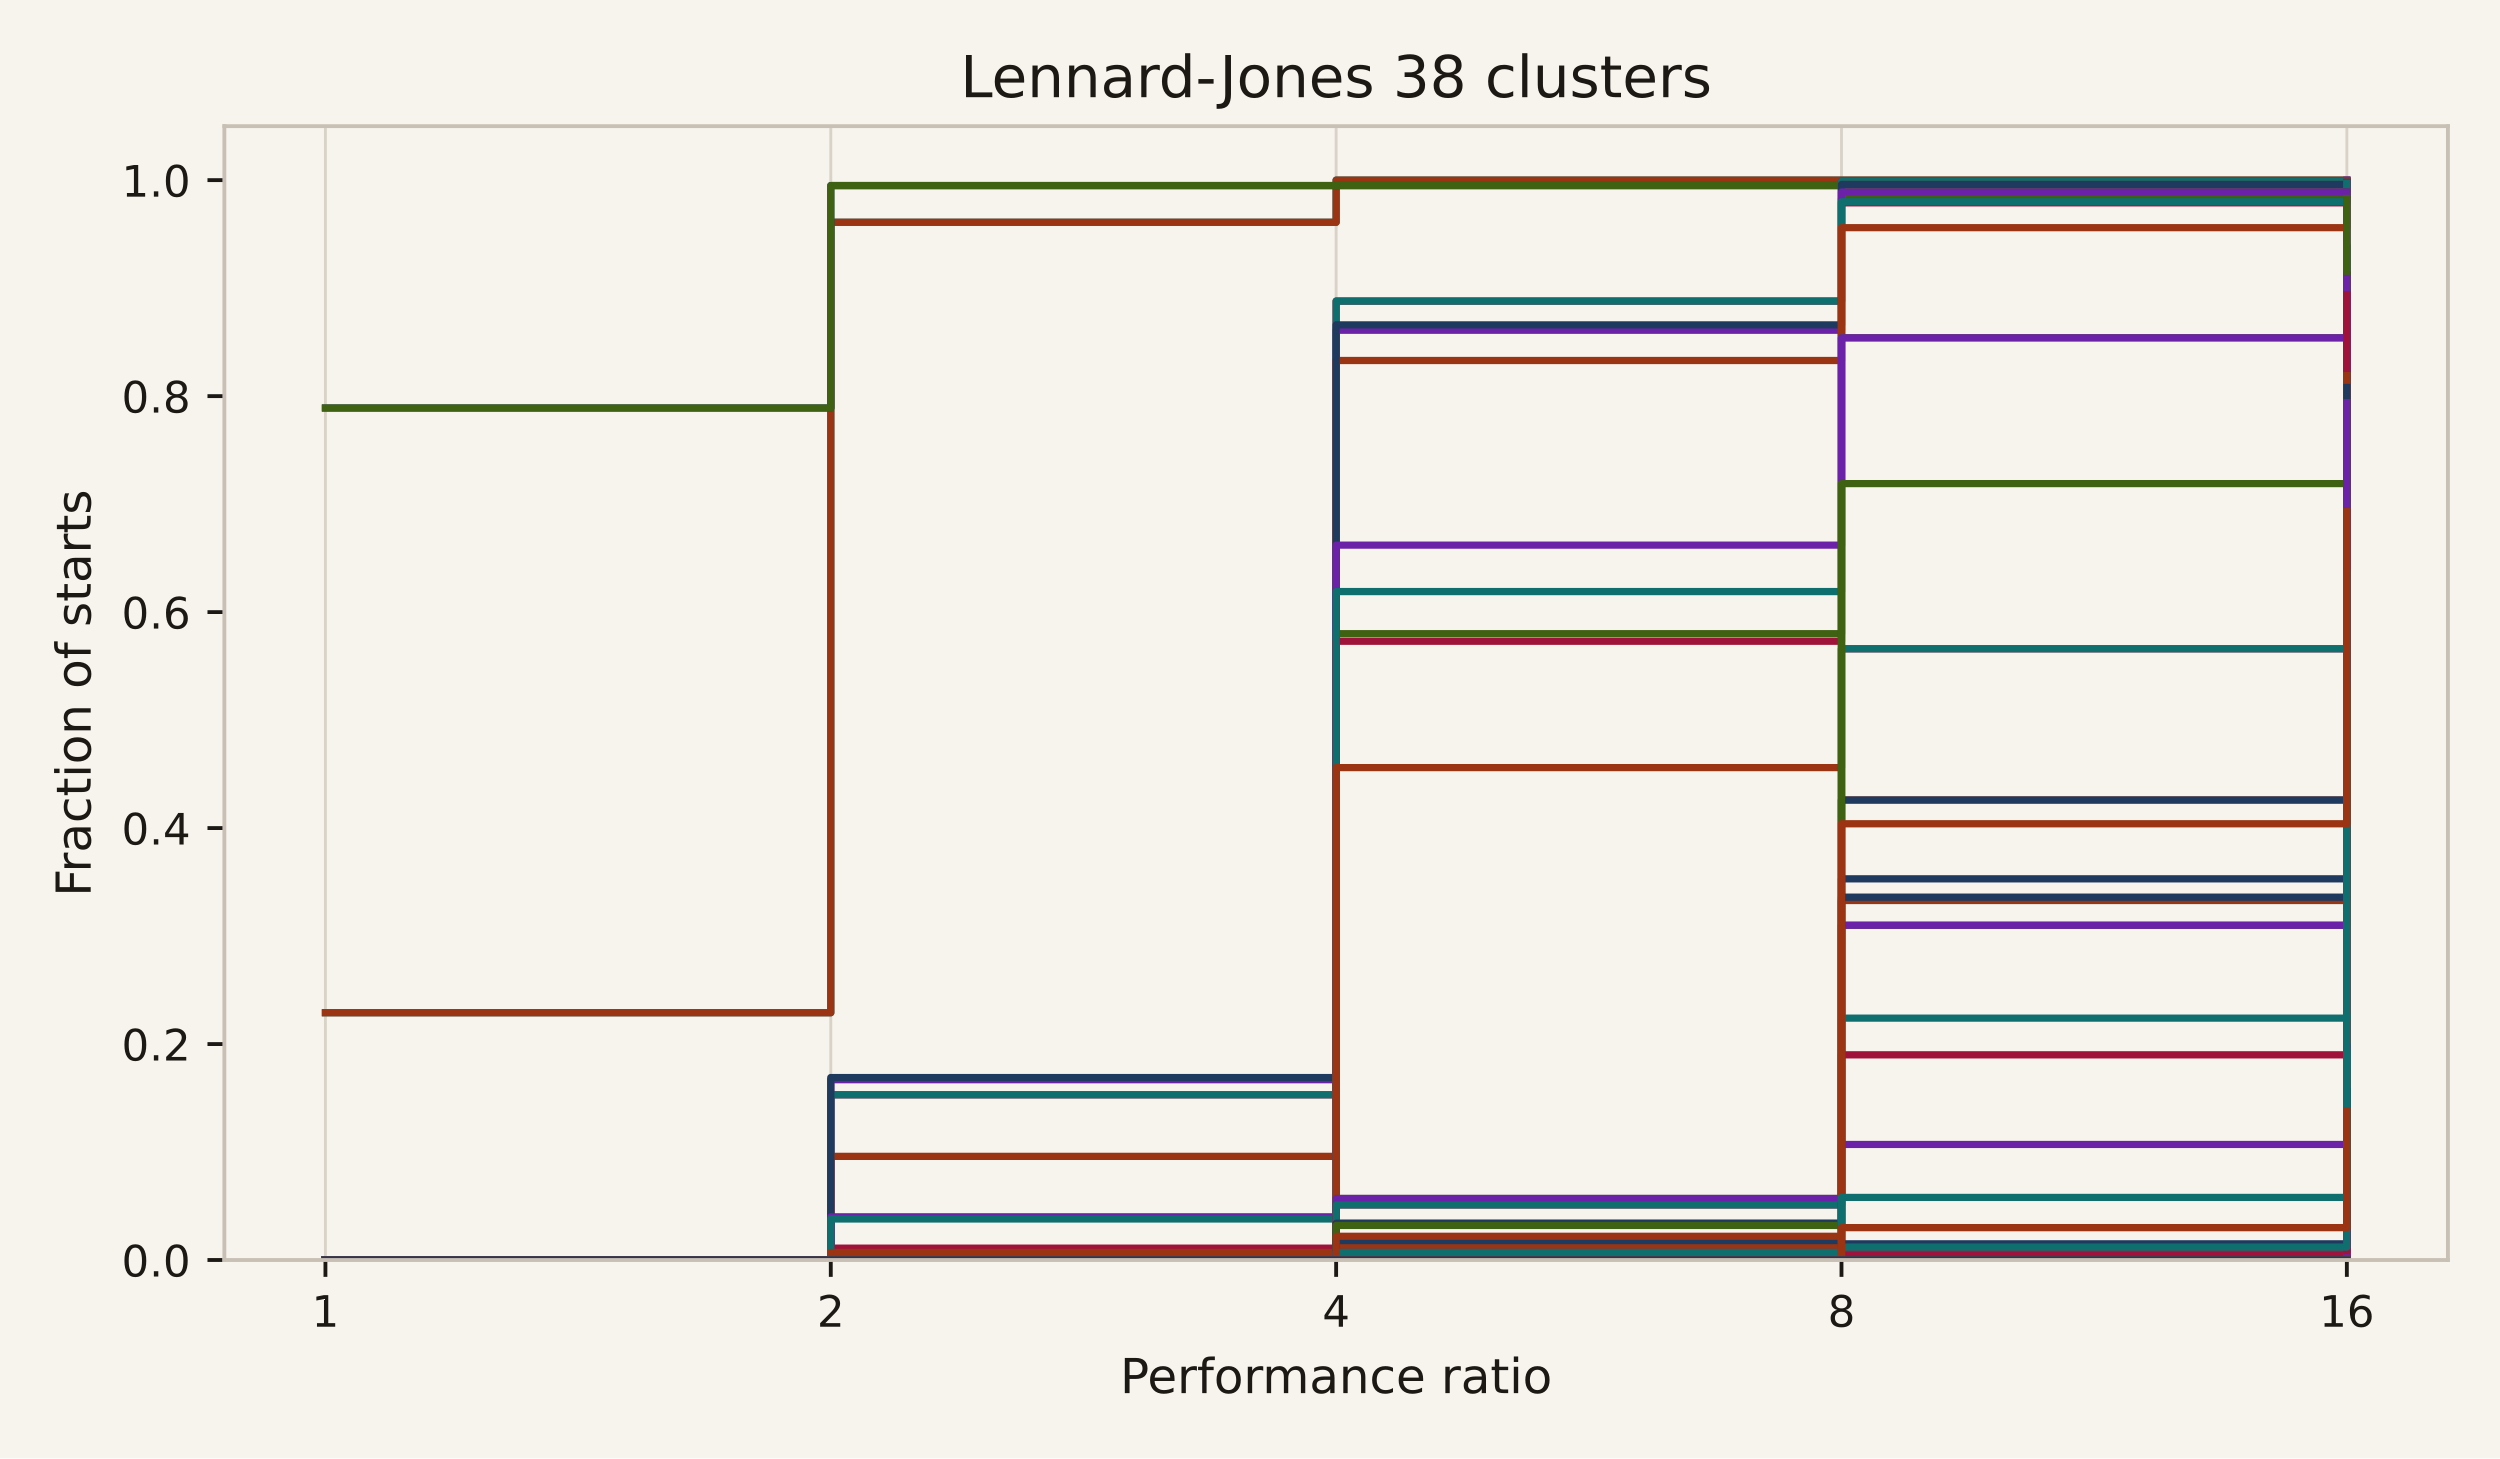
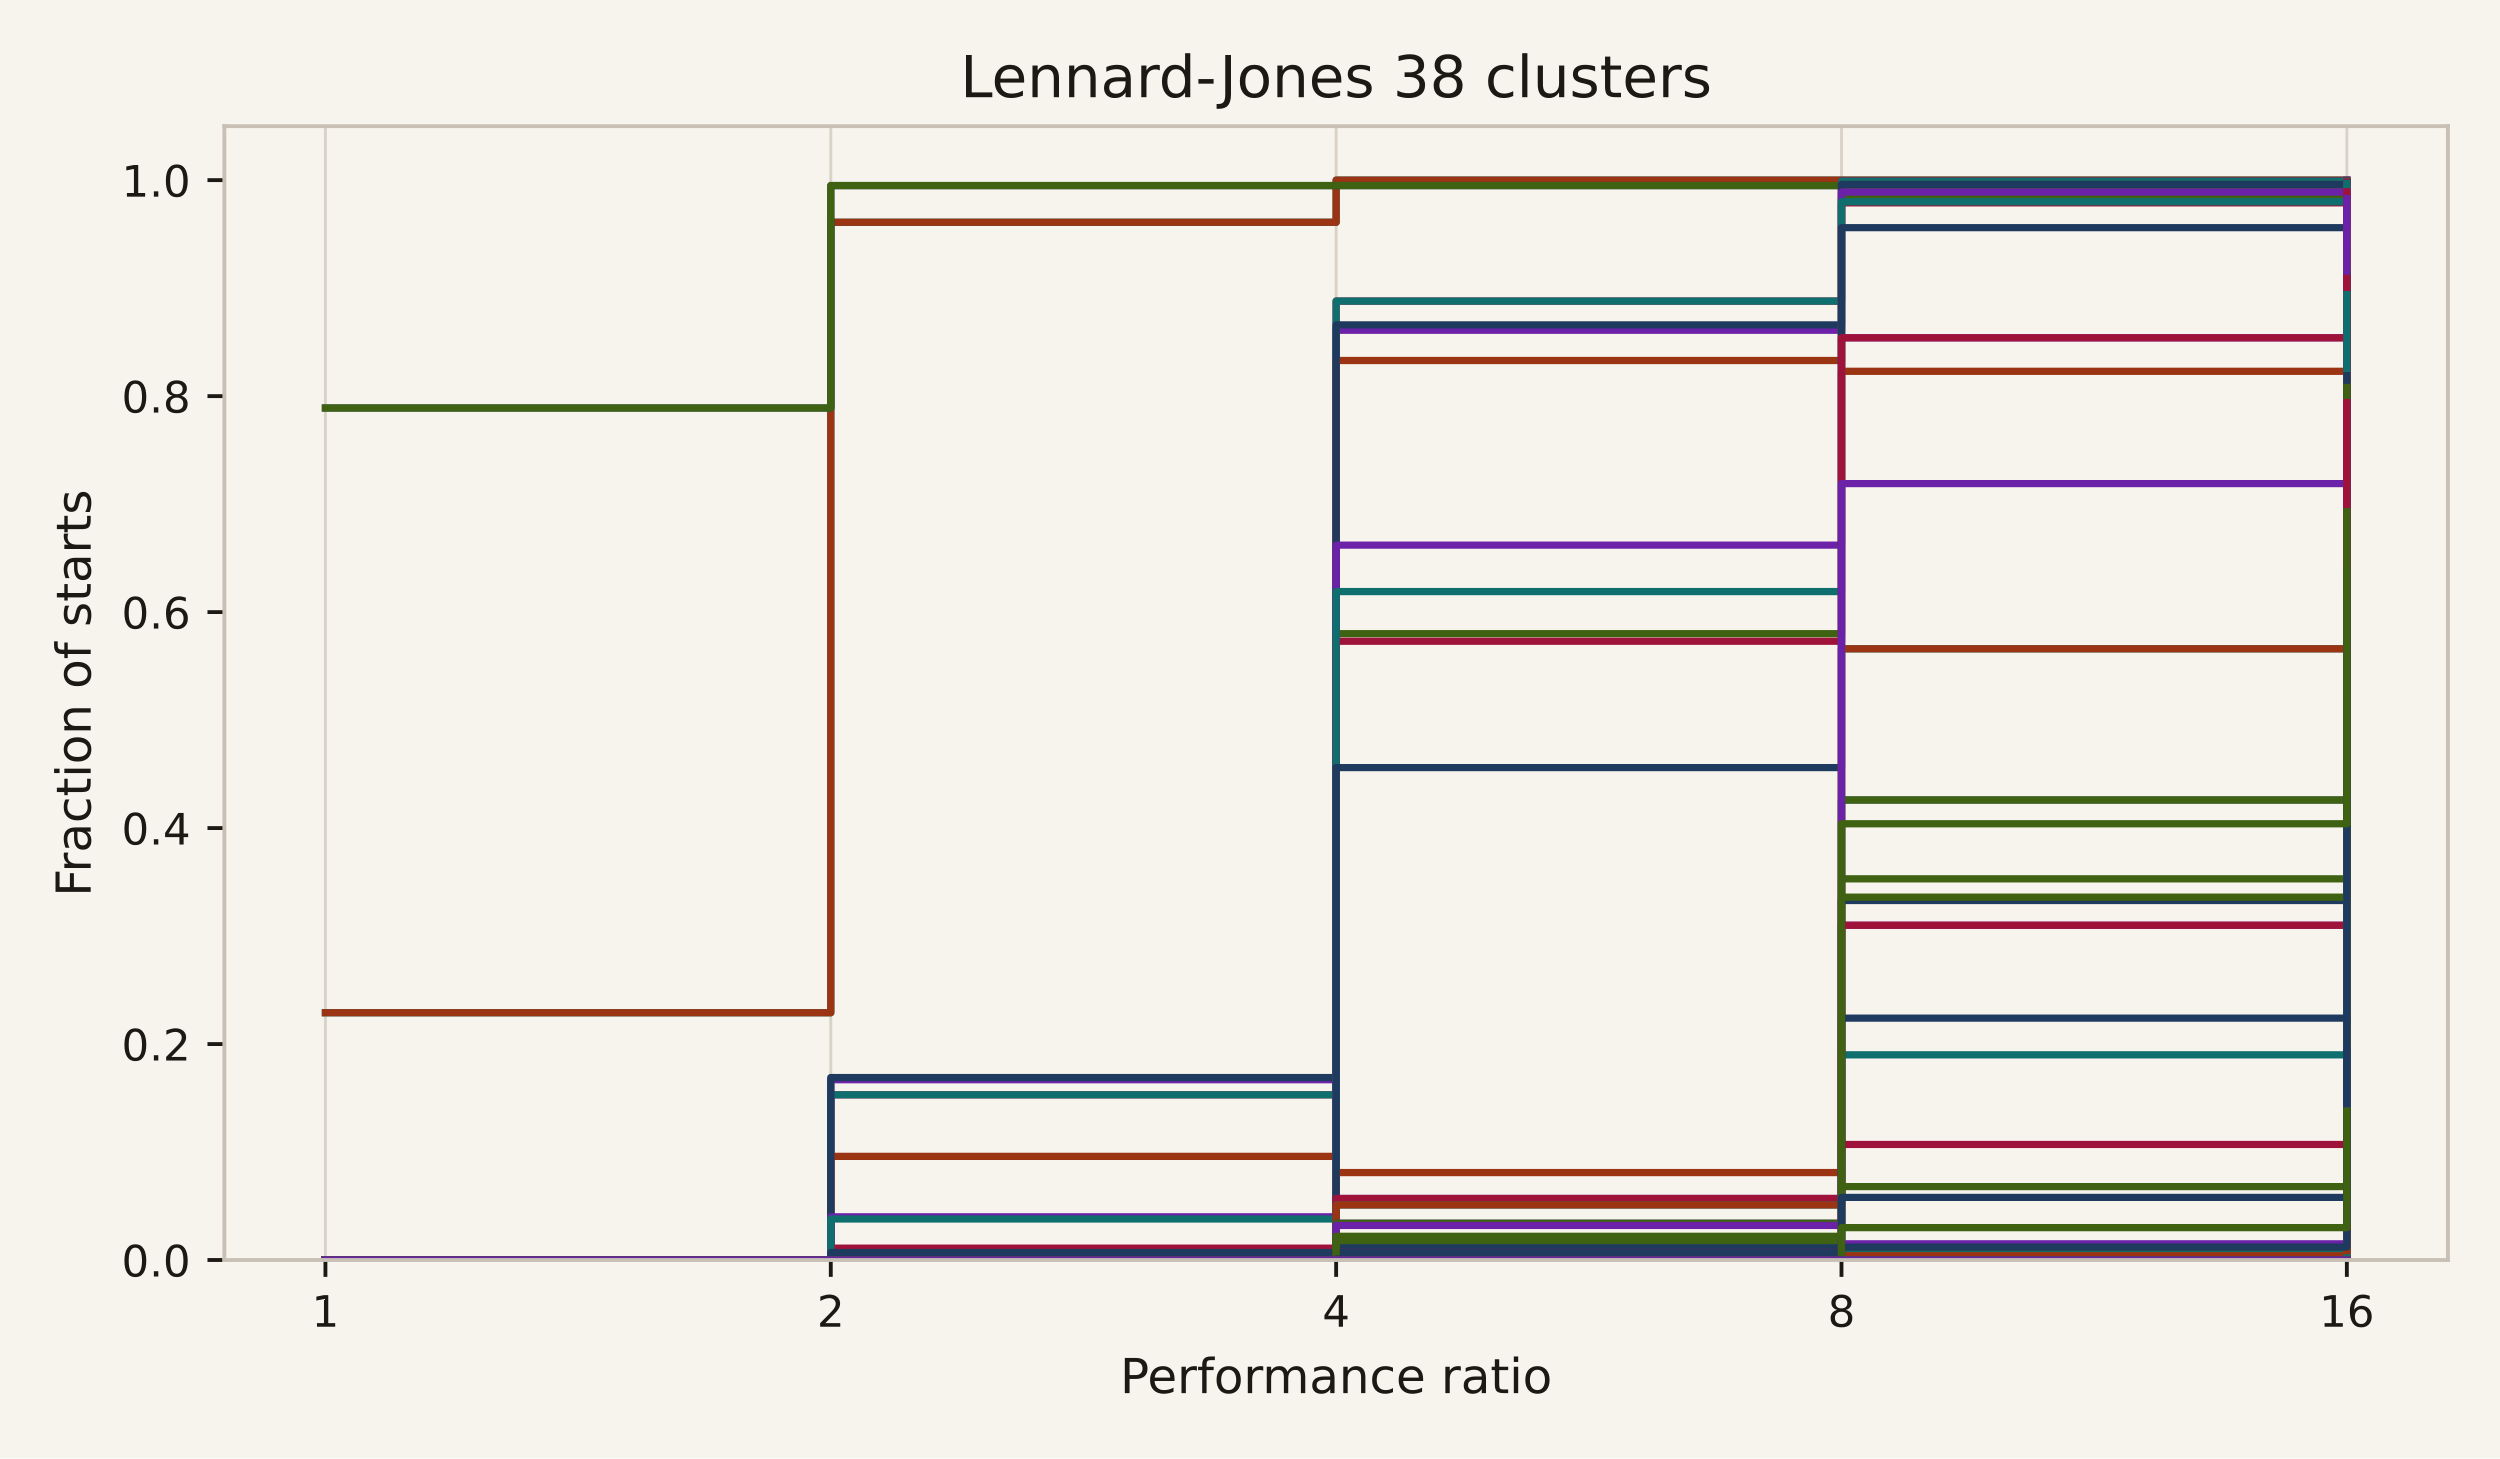
<svg xmlns="http://www.w3.org/2000/svg" xmlns:xlink="http://www.w3.org/1999/xlink" width="518.4pt" height="302.4pt" viewBox="0 0 518.4 302.4" version="1.1">
  <defs>
    <style type="text/css">*{stroke-linejoin: round; stroke-linecap: butt}</style>
  </defs>
  <g id="figure_1">
    <g id="patch_1">
      <path d="M 0 302.4  L 518.4 302.4  L 518.4 0  L 0 0  z " style="fill: #f7f4ee" />
    </g>
    <g id="axes_1">
      <g id="patch_2">
        <path d="M 46.522 261.278  L 507.6 261.278  L 507.6 26.16  L 46.522 26.16  z " style="fill: #f7f4ee" />
      </g>
      <g id="matplotlib.axis_1">
        <g id="xtick_1">
          <g id="line2d_1">
            <path d="M 67.48 261.278  L 67.48 26.16  " clip-path="url(#pdc0ee034fb)" style="fill: none; stroke: #d9d3c7; stroke-width: 0.6; stroke-linecap: square" />
          </g>
          <g id="line2d_2">
            <defs>
              <path id="m0617ce4a32" d="M 0 0  L 0 3.5  " style="stroke: #1c1915; stroke-width: 0.8" />
            </defs>
            <g>
              <use xlink:href="#m0617ce4a32" x="67.48" y="261.278" style="fill: #1c1915; stroke: #1c1915; stroke-width: 0.8" />
            </g>
          </g>
          <g id="text_1">
            <text style="font-size: 9px; font-family: 'DejaVu Sans', 'Bitstream Vera Sans', 'Computer Modern Sans Serif', 'Lucida Grande', 'Verdana', 'Geneva', 'Lucid', 'Arial', 'Helvetica', 'Avant Garde', sans-serif; text-anchor: middle; fill: #1c1915" x="67.48" y="275.116" transform="rotate(-0 67.48042 275.1155)">1</text>
          </g>
        </g>
        <g id="xtick_2">
          <g id="line2d_3">
            <path d="M 172.271 261.278  L 172.271 26.16  " clip-path="url(#pdc0ee034fb)" style="fill: none; stroke: #d9d3c7; stroke-width: 0.6; stroke-linecap: square" />
          </g>
          <g id="line2d_4">
            <g>
              <use xlink:href="#m0617ce4a32" x="172.271" y="261.278" style="fill: #1c1915; stroke: #1c1915; stroke-width: 0.8" />
            </g>
          </g>
          <g id="text_2">
            <text style="font-size: 9px; font-family: 'DejaVu Sans', 'Bitstream Vera Sans', 'Computer Modern Sans Serif', 'Lucida Grande', 'Verdana', 'Geneva', 'Lucid', 'Arial', 'Helvetica', 'Avant Garde', sans-serif; text-anchor: middle; fill: #1c1915" x="172.271" y="275.116" transform="rotate(-0 172.2708 275.1155)">2</text>
          </g>
        </g>
        <g id="xtick_3">
          <g id="line2d_5">
            <path d="M 277.061 261.278  L 277.061 26.16  " clip-path="url(#pdc0ee034fb)" style="fill: none; stroke: #d9d3c7; stroke-width: 0.6; stroke-linecap: square" />
          </g>
          <g id="line2d_6">
            <g>
              <use xlink:href="#m0617ce4a32" x="277.061" y="261.278" style="fill: #1c1915; stroke: #1c1915; stroke-width: 0.8" />
            </g>
          </g>
          <g id="text_3">
            <text style="font-size: 9px; font-family: 'DejaVu Sans', 'Bitstream Vera Sans', 'Computer Modern Sans Serif', 'Lucida Grande', 'Verdana', 'Geneva', 'Lucid', 'Arial', 'Helvetica', 'Avant Garde', sans-serif; text-anchor: middle; fill: #1c1915" x="277.061" y="275.116" transform="rotate(-0 277.0612 275.1155)">4</text>
          </g>
        </g>
        <g id="xtick_4">
          <g id="line2d_7">
            <path d="M 381.852 261.278  L 381.852 26.16  " clip-path="url(#pdc0ee034fb)" style="fill: none; stroke: #d9d3c7; stroke-width: 0.6; stroke-linecap: square" />
          </g>
          <g id="line2d_8">
            <g>
              <use xlink:href="#m0617ce4a32" x="381.852" y="261.278" style="fill: #1c1915; stroke: #1c1915; stroke-width: 0.8" />
            </g>
          </g>
          <g id="text_4">
            <text style="font-size: 9px; font-family: 'DejaVu Sans', 'Bitstream Vera Sans', 'Computer Modern Sans Serif', 'Lucida Grande', 'Verdana', 'Geneva', 'Lucid', 'Arial', 'Helvetica', 'Avant Garde', sans-serif; text-anchor: middle; fill: #1c1915" x="381.852" y="275.116" transform="rotate(-0 381.8515 275.1155)">8</text>
          </g>
        </g>
        <g id="xtick_5">
          <g id="line2d_9">
            <path d="M 486.642 261.278  L 486.642 26.16  " clip-path="url(#pdc0ee034fb)" style="fill: none; stroke: #d9d3c7; stroke-width: 0.6; stroke-linecap: square" />
          </g>
          <g id="line2d_10">
            <g>
              <use xlink:href="#m0617ce4a32" x="486.642" y="261.278" style="fill: #1c1915; stroke: #1c1915; stroke-width: 0.8" />
            </g>
          </g>
          <g id="text_5">
            <text style="font-size: 9px; font-family: 'DejaVu Sans', 'Bitstream Vera Sans', 'Computer Modern Sans Serif', 'Lucida Grande', 'Verdana', 'Geneva', 'Lucid', 'Arial', 'Helvetica', 'Avant Garde', sans-serif; text-anchor: middle; fill: #1c1915" x="486.642" y="275.116" transform="rotate(-0 486.6419 275.1155)">16</text>
          </g>
        </g>
        <g id="text_6">
          <text style="font-size: 10px; font-family: 'DejaVu Sans', 'Bitstream Vera Sans', 'Computer Modern Sans Serif', 'Lucida Grande', 'Verdana', 'Geneva', 'Lucid', 'Arial', 'Helvetica', 'Avant Garde', sans-serif; text-anchor: middle; fill: #1c1915" x="277.061" y="288.876" transform="rotate(-0 277.0612 288.8761)">Performance ratio</text>
        </g>
      </g>
      <g id="matplotlib.axis_2">
        <g id="ytick_1">
          <g id="line2d_11">
            <defs>
              <path id="m97dde00479" d="M 0 0  L -3.5 0  " style="stroke: #1c1915; stroke-width: 0.8" />
            </defs>
            <g>
              <use xlink:href="#m97dde00479" x="46.522" y="261.278" style="fill: #1c1915; stroke: #1c1915; stroke-width: 0.8" />
            </g>
          </g>
          <g id="text_7">
            <text style="font-size: 9px; font-family: 'DejaVu Sans', 'Bitstream Vera Sans', 'Computer Modern Sans Serif', 'Lucida Grande', 'Verdana', 'Geneva', 'Lucid', 'Arial', 'Helvetica', 'Avant Garde', sans-serif; text-anchor: end; fill: #1c1915" x="39.522" y="264.697" transform="rotate(-0 39.52234 264.6966)">0.0</text>
          </g>
        </g>
        <g id="ytick_2">
          <g id="line2d_12">
            <g>
              <use xlink:href="#m97dde00479" x="46.522" y="216.493" style="fill: #1c1915; stroke: #1c1915; stroke-width: 0.8" />
            </g>
          </g>
          <g id="text_8">
            <text style="font-size: 9px; font-family: 'DejaVu Sans', 'Bitstream Vera Sans', 'Computer Modern Sans Serif', 'Lucida Grande', 'Verdana', 'Geneva', 'Lucid', 'Arial', 'Helvetica', 'Avant Garde', sans-serif; text-anchor: end; fill: #1c1915" x="39.522" y="219.912" transform="rotate(-0 39.52234 219.9123)">0.2</text>
          </g>
        </g>
        <g id="ytick_3">
          <g id="line2d_13">
            <g>
              <use xlink:href="#m97dde00479" x="46.522" y="171.709" style="fill: #1c1915; stroke: #1c1915; stroke-width: 0.8" />
            </g>
          </g>
          <g id="text_9">
            <text style="font-size: 9px; font-family: 'DejaVu Sans', 'Bitstream Vera Sans', 'Computer Modern Sans Serif', 'Lucida Grande', 'Verdana', 'Geneva', 'Lucid', 'Arial', 'Helvetica', 'Avant Garde', sans-serif; text-anchor: end; fill: #1c1915" x="39.522" y="175.128" transform="rotate(-0 39.52234 175.128)">0.4</text>
          </g>
        </g>
        <g id="ytick_4">
          <g id="line2d_14">
            <g>
              <use xlink:href="#m97dde00479" x="46.522" y="126.925" style="fill: #1c1915; stroke: #1c1915; stroke-width: 0.8" />
            </g>
          </g>
          <g id="text_10">
            <text style="font-size: 9px; font-family: 'DejaVu Sans', 'Bitstream Vera Sans', 'Computer Modern Sans Serif', 'Lucida Grande', 'Verdana', 'Geneva', 'Lucid', 'Arial', 'Helvetica', 'Avant Garde', sans-serif; text-anchor: end; fill: #1c1915" x="39.522" y="130.344" transform="rotate(-0 39.52234 130.3437)">0.6</text>
          </g>
        </g>
        <g id="ytick_5">
          <g id="line2d_15">
            <g>
              <use xlink:href="#m97dde00479" x="46.522" y="82.14" style="fill: #1c1915; stroke: #1c1915; stroke-width: 0.8" />
            </g>
          </g>
          <g id="text_11">
            <text style="font-size: 9px; font-family: 'DejaVu Sans', 'Bitstream Vera Sans', 'Computer Modern Sans Serif', 'Lucida Grande', 'Verdana', 'Geneva', 'Lucid', 'Arial', 'Helvetica', 'Avant Garde', sans-serif; text-anchor: end; fill: #1c1915" x="39.522" y="85.559" transform="rotate(-0 39.52234 85.55934)">0.8</text>
          </g>
        </g>
        <g id="ytick_6">
          <g id="line2d_16">
            <g>
              <use xlink:href="#m97dde00479" x="46.522" y="37.356" style="fill: #1c1915; stroke: #1c1915; stroke-width: 0.8" />
            </g>
          </g>
          <g id="text_12">
            <text style="font-size: 9px; font-family: 'DejaVu Sans', 'Bitstream Vera Sans', 'Computer Modern Sans Serif', 'Lucida Grande', 'Verdana', 'Geneva', 'Lucid', 'Arial', 'Helvetica', 'Avant Garde', sans-serif; text-anchor: end; fill: #1c1915" x="39.522" y="40.775" transform="rotate(-0 39.52234 40.77502)">1.0</text>
          </g>
        </g>
        <g id="text_13">
          <text style="font-size: 10px; font-family: 'DejaVu Sans', 'Bitstream Vera Sans', 'Computer Modern Sans Serif', 'Lucida Grande', 'Verdana', 'Geneva', 'Lucid', 'Arial', 'Helvetica', 'Avant Garde', sans-serif; text-anchor: middle; fill: #1c1915" x="18.807" y="143.719" transform="rotate(-90 18.80719 143.7188)">Fraction of starts</text>
        </g>
      </g>
      <g id="line2d_17">
        <path d="M 67.48 210  L 172.271 210  L 172.271 46.089  L 277.061 46.089  L 277.061 37.356  L 381.852 37.356  L 381.852 37.356  L 486.642 37.356  L 486.642 37.356  " clip-path="url(#pdc0ee034fb)" style="fill: none; stroke: #0f6e6e; stroke-width: 1.5; stroke-linecap: square" />
      </g>
      <g id="line2d_18">
        <path d="M 67.48 210  L 172.271 210  L 172.271 46.089  L 277.061 46.089  L 277.061 37.356  L 381.852 37.356  L 381.852 37.356  L 486.642 37.356  L 486.642 37.356  " clip-path="url(#pdc0ee034fb)" style="fill: none; stroke: #9a3412; stroke-width: 1.5; stroke-linecap: square" />
      </g>
      <g id="line2d_19">
        <path d="M 67.48 84.604  L 172.271 84.604  L 172.271 38.476  L 277.061 38.476  L 277.061 38.476  L 381.852 38.476  L 381.852 38.476  L 486.642 38.476  L 486.642 38.476  " clip-path="url(#pdc0ee034fb)" style="fill: none; stroke: #1e3a5f; stroke-width: 1.5; stroke-linecap: square" />
      </g>
      <g id="line2d_20">
        <path d="M 67.48 84.604  L 172.271 84.604  L 172.271 38.476  L 277.061 38.476  L 277.061 38.476  L 381.852 38.476  L 381.852 38.476  L 486.642 38.476  L 486.642 38.476  " clip-path="url(#pdc0ee034fb)" style="fill: none; stroke: #3f6212; stroke-width: 1.5; stroke-linecap: square" />
      </g>
      <g id="line2d_21">
        <path d="M 67.48 261.278  L 172.271 261.278  L 172.271 223.883  L 277.061 223.883  L 277.061 68.481  L 381.852 68.481  L 381.852 37.58  L 486.642 37.58  L 486.642 37.356  " clip-path="url(#pdc0ee034fb)" style="fill: none; stroke: #6b21a8; stroke-width: 1.5; stroke-linecap: square" />
      </g>
      <g id="line2d_22">
        <path d="M 67.48 261.278  L 172.271 261.278  L 172.271 227.018  L 277.061 227.018  L 277.061 62.435  L 381.852 62.435  L 381.852 37.58  L 486.642 37.58  L 486.642 37.58  " clip-path="url(#pdc0ee034fb)" style="fill: none; stroke: #9f1239; stroke-width: 1.5; stroke-linecap: square" />
      </g>
      <g id="line2d_23">
        <path d="M 67.48 261.278  L 172.271 261.278  L 172.271 227.018  L 277.061 227.018  L 277.061 62.435  L 381.852 62.435  L 381.852 37.58  L 486.642 37.58  L 486.642 37.58  " clip-path="url(#pdc0ee034fb)" style="fill: none; stroke: #0f6e6e; stroke-width: 1.5; stroke-linecap: square" />
      </g>
      <g id="line2d_24">
        <path d="M 67.48 261.278  L 172.271 261.278  L 172.271 239.781  L 277.061 239.781  L 277.061 74.751  L 381.852 74.751  L 381.852 38.252  L 486.642 38.252  L 486.642 37.804  " clip-path="url(#pdc0ee034fb)" style="fill: none; stroke: #9a3412; stroke-width: 1.5; stroke-linecap: square" />
      </g>
      <g id="line2d_25">
        <path d="M 67.48 261.278  L 172.271 261.278  L 172.271 223.435  L 277.061 223.435  L 277.061 67.362  L 381.852 67.362  L 381.852 38.252  L 486.642 38.252  L 486.642 38.252  " clip-path="url(#pdc0ee034fb)" style="fill: none; stroke: #1e3a5f; stroke-width: 1.5; stroke-linecap: square" />
      </g>
      <g id="line2d_26">
        <path d="M 67.48 261.278  L 172.271 261.278  L 172.271 259.038  L 277.061 259.038  L 277.061 131.403  L 381.852 131.403  L 381.852 41.163  L 486.642 41.163  L 486.642 37.58  " clip-path="url(#pdc0ee034fb)" style="fill: none; stroke: #3f6212; stroke-width: 1.5; stroke-linecap: square" />
      </g>
      <g id="line2d_27">
        <path d="M 67.48 261.278  L 172.271 261.278  L 172.271 252.321  L 277.061 252.321  L 277.061 113.042  L 381.852 113.042  L 381.852 39.819  L 486.642 39.819  L 486.642 37.804  " clip-path="url(#pdc0ee034fb)" style="fill: none; stroke: #6b21a8; stroke-width: 1.5; stroke-linecap: square" />
      </g>
      <g id="line2d_28">
        <path d="M 67.48 261.278  L 172.271 261.278  L 172.271 258.815  L 277.061 258.815  L 277.061 132.971  L 381.852 132.971  L 381.852 42.058  L 486.642 42.058  L 486.642 37.804  " clip-path="url(#pdc0ee034fb)" style="fill: none; stroke: #9f1239; stroke-width: 1.5; stroke-linecap: square" />
      </g>
      <g id="line2d_29">
        <path d="M 67.48 261.278  L 172.271 261.278  L 172.271 252.769  L 277.061 252.769  L 277.061 122.67  L 381.852 122.67  L 381.852 41.835  L 486.642 41.835  L 486.642 38.028  " clip-path="url(#pdc0ee034fb)" style="fill: none; stroke: #0f6e6e; stroke-width: 1.5; stroke-linecap: square" />
      </g>
      <g id="line2d_30">
-         <path d="M 67.48 261.278  L 172.271 261.278  L 172.271 259.71  L 277.061 259.71  L 277.061 159.169  L 381.852 159.169  L 381.852 47.209  L 486.642 47.209  L 486.642 41.163  " clip-path="url(#pdc0ee034fb)" style="fill: none; stroke: #9a3412; stroke-width: 1.5; stroke-linecap: square" />
+         <path d="M 67.48 261.278  L 172.271 261.278  L 172.271 261.278  L 277.061 261.278  L 277.061 243.14  L 381.852 243.14  L 381.852 76.99  L 486.642 76.99  L 486.642 40.491  " clip-path="url(#pdc0ee034fb)" style="fill: none; stroke: #9a3412; stroke-width: 1.5; stroke-linecap: square" />
      </g>
      <g id="line2d_31">
-         <path d="M 67.48 261.278  L 172.271 261.278  L 172.271 261.278  L 277.061 261.278  L 277.061 260.83  L 381.852 260.83  L 381.852 182.233  L 486.642 182.233  L 486.642 39.819  " clip-path="url(#pdc0ee034fb)" style="fill: none; stroke: #1e3a5f; stroke-width: 1.5; stroke-linecap: square" />
+         <path d="M 67.48 261.278  L 172.271 261.278  L 172.271 259.71  L 277.061 259.71  L 277.061 159.169  L 381.852 159.169  L 381.852 47.209  L 486.642 47.209  L 486.642 41.163  " clip-path="url(#pdc0ee034fb)" style="fill: none; stroke: #1e3a5f; stroke-width: 1.5; stroke-linecap: square" />
      </g>
      <g id="line2d_32">
-         <path d="M 67.48 261.278  L 172.271 261.278  L 172.271 261.278  L 277.061 261.278  L 277.061 248.514  L 381.852 248.514  L 381.852 70.049  L 486.642 70.049  L 486.642 39.819  " clip-path="url(#pdc0ee034fb)" style="fill: none; stroke: #3f6212; stroke-width: 1.5; stroke-linecap: square" />
+         <path d="M 67.48 261.278  L 172.271 261.278  L 172.271 261.278  L 277.061 261.278  L 277.061 260.83  L 381.852 260.83  L 381.852 182.233  L 486.642 182.233  L 486.642 39.819  " clip-path="url(#pdc0ee034fb)" style="fill: none; stroke: #3f6212; stroke-width: 1.5; stroke-linecap: square" />
      </g>
      <g id="line2d_33">
        <path d="M 67.48 261.278  L 172.271 261.278  L 172.271 261.278  L 277.061 261.278  L 277.061 248.514  L 381.852 248.514  L 381.852 70.049  L 486.642 70.049  L 486.642 39.819  " clip-path="url(#pdc0ee034fb)" style="fill: none; stroke: #6b21a8; stroke-width: 1.5; stroke-linecap: square" />
      </g>
      <g id="line2d_34">
-         <path d="M 67.48 261.278  L 172.271 261.278  L 172.271 261.278  L 277.061 261.278  L 277.061 249.858  L 381.852 249.858  L 381.852 134.538  L 486.642 134.538  L 486.642 51.463  " clip-path="url(#pdc0ee034fb)" style="fill: none; stroke: #9f1239; stroke-width: 1.5; stroke-linecap: square" />
+         <path d="M 67.48 261.278  L 172.271 261.278  L 172.271 261.278  L 277.061 261.278  L 277.061 248.514  L 381.852 248.514  L 381.852 70.049  L 486.642 70.049  L 486.642 39.819  " clip-path="url(#pdc0ee034fb)" style="fill: none; stroke: #9f1239; stroke-width: 1.5; stroke-linecap: square" />
      </g>
      <g id="line2d_35">
        <path d="M 67.48 261.278  L 172.271 261.278  L 172.271 261.278  L 277.061 261.278  L 277.061 249.858  L 381.852 249.858  L 381.852 134.538  L 486.642 134.538  L 486.642 51.463  " clip-path="url(#pdc0ee034fb)" style="fill: none; stroke: #0f6e6e; stroke-width: 1.5; stroke-linecap: square" />
      </g>
      <g id="line2d_36">
-         <path d="M 67.48 261.278  L 172.271 261.278  L 172.271 261.278  L 277.061 261.278  L 277.061 253.664  L 381.852 253.664  L 381.852 165.887  L 486.642 165.887  L 486.642 57.061  " clip-path="url(#pdc0ee034fb)" style="fill: none; stroke: #9a3412; stroke-width: 1.5; stroke-linecap: square" />
+         <path d="M 67.48 261.278  L 172.271 261.278  L 172.271 261.278  L 277.061 261.278  L 277.061 249.858  L 381.852 249.858  L 381.852 134.538  L 486.642 134.538  L 486.642 51.463  " clip-path="url(#pdc0ee034fb)" style="fill: none; stroke: #9a3412; stroke-width: 1.5; stroke-linecap: square" />
      </g>
      <g id="line2d_37">
        <path d="M 67.48 261.278  L 172.271 261.278  L 172.271 261.278  L 277.061 261.278  L 277.061 253.664  L 381.852 253.664  L 381.852 165.887  L 486.642 165.887  L 486.642 57.061  " clip-path="url(#pdc0ee034fb)" style="fill: none; stroke: #1e3a5f; stroke-width: 1.5; stroke-linecap: square" />
      </g>
      <g id="line2d_38">
-         <path d="M 67.48 261.278  L 172.271 261.278  L 172.271 261.278  L 277.061 261.278  L 277.061 254.112  L 381.852 254.112  L 381.852 100.278  L 486.642 100.278  L 486.642 41.163  " clip-path="url(#pdc0ee034fb)" style="fill: none; stroke: #3f6212; stroke-width: 1.5; stroke-linecap: square" />
+         <path d="M 67.48 261.278  L 172.271 261.278  L 172.271 261.278  L 277.061 261.278  L 277.061 253.664  L 381.852 253.664  L 381.852 165.887  L 486.642 165.887  L 486.642 57.061  " clip-path="url(#pdc0ee034fb)" style="fill: none; stroke: #3f6212; stroke-width: 1.5; stroke-linecap: square" />
      </g>
      <g id="line2d_39">
-         <path d="M 67.48 261.278  L 172.271 261.278  L 172.271 261.278  L 277.061 261.278  L 277.061 261.278  L 381.852 261.278  L 381.852 237.318  L 486.642 237.318  L 486.642 57.733  " clip-path="url(#pdc0ee034fb)" style="fill: none; stroke: #6b21a8; stroke-width: 1.5; stroke-linecap: square" />
+         <path d="M 67.48 261.278  L 172.271 261.278  L 172.271 261.278  L 277.061 261.278  L 277.061 254.112  L 381.852 254.112  L 381.852 100.278  L 486.642 100.278  L 486.642 41.163  " clip-path="url(#pdc0ee034fb)" style="fill: none; stroke: #6b21a8; stroke-width: 1.5; stroke-linecap: square" />
      </g>
      <g id="line2d_40">
-         <path d="M 67.48 261.278  L 172.271 261.278  L 172.271 261.278  L 277.061 261.278  L 277.061 261.278  L 381.852 261.278  L 381.852 218.733  L 486.642 218.733  L 486.642 61.092  " clip-path="url(#pdc0ee034fb)" style="fill: none; stroke: #9f1239; stroke-width: 1.5; stroke-linecap: square" />
+         <path d="M 67.48 261.278  L 172.271 261.278  L 172.271 261.278  L 277.061 261.278  L 277.061 261.278  L 381.852 261.278  L 381.852 237.318  L 486.642 237.318  L 486.642 57.733  " clip-path="url(#pdc0ee034fb)" style="fill: none; stroke: #9f1239; stroke-width: 1.5; stroke-linecap: square" />
      </g>
      <g id="line2d_41">
-         <path d="M 67.48 261.278  L 172.271 261.278  L 172.271 261.278  L 277.061 261.278  L 277.061 258.591  L 381.852 258.591  L 381.852 186.712  L 486.642 186.712  L 486.642 77.886  " clip-path="url(#pdc0ee034fb)" style="fill: none; stroke: #0f6e6e; stroke-width: 1.5; stroke-linecap: square" />
+         <path d="M 67.48 261.278  L 172.271 261.278  L 172.271 261.278  L 277.061 261.278  L 277.061 261.278  L 381.852 261.278  L 381.852 218.733  L 486.642 218.733  L 486.642 61.092  " clip-path="url(#pdc0ee034fb)" style="fill: none; stroke: #0f6e6e; stroke-width: 1.5; stroke-linecap: square" />
      </g>
      <g id="line2d_42">
        <path d="M 67.48 261.278  L 172.271 261.278  L 172.271 261.278  L 277.061 261.278  L 277.061 258.591  L 381.852 258.591  L 381.852 186.712  L 486.642 186.712  L 486.642 77.886  " clip-path="url(#pdc0ee034fb)" style="fill: none; stroke: #9a3412; stroke-width: 1.5; stroke-linecap: square" />
      </g>
      <g id="line2d_43">
-         <path d="M 67.48 261.278  L 172.271 261.278  L 172.271 261.278  L 277.061 261.278  L 277.061 257.247  L 381.852 257.247  L 381.852 186.04  L 486.642 186.04  L 486.642 80.349  " clip-path="url(#pdc0ee034fb)" style="fill: none; stroke: #1e3a5f; stroke-width: 1.5; stroke-linecap: square" />
+         <path d="M 67.48 261.278  L 172.271 261.278  L 172.271 261.278  L 277.061 261.278  L 277.061 258.591  L 381.852 258.591  L 381.852 186.712  L 486.642 186.712  L 486.642 77.886  " clip-path="url(#pdc0ee034fb)" style="fill: none; stroke: #1e3a5f; stroke-width: 1.5; stroke-linecap: square" />
      </g>
      <g id="line2d_44">
-         <path d="M 67.48 261.278  L 172.271 261.278  L 172.271 261.278  L 277.061 261.278  L 277.061 259.71  L 381.852 259.71  L 381.852 191.862  L 486.642 191.862  L 486.642 83.484  " clip-path="url(#pdc0ee034fb)" style="fill: none; stroke: #3f6212; stroke-width: 1.5; stroke-linecap: square" />
+         <path d="M 67.48 261.278  L 172.271 261.278  L 172.271 261.278  L 277.061 261.278  L 277.061 257.247  L 381.852 257.247  L 381.852 186.04  L 486.642 186.04  L 486.642 80.349  " clip-path="url(#pdc0ee034fb)" style="fill: none; stroke: #3f6212; stroke-width: 1.5; stroke-linecap: square" />
      </g>
      <g id="line2d_45">
        <path d="M 67.48 261.278  L 172.271 261.278  L 172.271 261.278  L 277.061 261.278  L 277.061 259.71  L 381.852 259.71  L 381.852 191.862  L 486.642 191.862  L 486.642 83.484  " clip-path="url(#pdc0ee034fb)" style="fill: none; stroke: #6b21a8; stroke-width: 1.5; stroke-linecap: square" />
      </g>
      <g id="line2d_46">
-         <path d="M 67.48 261.278  L 172.271 261.278  L 172.271 261.278  L 277.061 261.278  L 277.061 261.278  L 381.852 261.278  L 381.852 259.486  L 486.642 259.486  L 486.642 143.495  " clip-path="url(#pdc0ee034fb)" style="fill: none; stroke: #9f1239; stroke-width: 1.5; stroke-linecap: square" />
+         <path d="M 67.48 261.278  L 172.271 261.278  L 172.271 261.278  L 277.061 261.278  L 277.061 259.71  L 381.852 259.71  L 381.852 191.862  L 486.642 191.862  L 486.642 83.484  " clip-path="url(#pdc0ee034fb)" style="fill: none; stroke: #9f1239; stroke-width: 1.5; stroke-linecap: square" />
      </g>
      <g id="line2d_47">
        <path d="M 67.48 261.278  L 172.271 261.278  L 172.271 261.278  L 277.061 261.278  L 277.061 261.278  L 381.852 261.278  L 381.852 259.486  L 486.642 259.486  L 486.642 143.495  " clip-path="url(#pdc0ee034fb)" style="fill: none; stroke: #0f6e6e; stroke-width: 1.5; stroke-linecap: square" />
      </g>
      <g id="line2d_48">
-         <path d="M 67.48 261.278  L 172.271 261.278  L 172.271 261.278  L 277.061 261.278  L 277.061 261.278  L 381.852 261.278  L 381.852 258.143  L 486.642 258.143  L 486.642 143.047  " clip-path="url(#pdc0ee034fb)" style="fill: none; stroke: #9a3412; stroke-width: 1.5; stroke-linecap: square" />
+         <path d="M 67.48 261.278  L 172.271 261.278  L 172.271 261.278  L 277.061 261.278  L 277.061 261.278  L 381.852 261.278  L 381.852 259.486  L 486.642 259.486  L 486.642 143.495  " clip-path="url(#pdc0ee034fb)" style="fill: none; stroke: #9a3412; stroke-width: 1.5; stroke-linecap: square" />
      </g>
      <g id="line2d_49">
-         <path d="M 67.48 261.278  L 172.271 261.278  L 172.271 261.278  L 277.061 261.278  L 277.061 261.278  L 381.852 261.278  L 381.852 261.278  L 486.642 261.278  L 486.642 226.794  " clip-path="url(#pdc0ee034fb)" style="fill: none; stroke: #1e3a5f; stroke-width: 1.5; stroke-linecap: square" />
+         <path d="M 67.48 261.278  L 172.271 261.278  L 172.271 261.278  L 277.061 261.278  L 277.061 261.278  L 381.852 261.278  L 381.852 258.143  L 486.642 258.143  L 486.642 143.047  " clip-path="url(#pdc0ee034fb)" style="fill: none; stroke: #1e3a5f; stroke-width: 1.5; stroke-linecap: square" />
      </g>
      <g id="line2d_50">
-         <path d="M 67.48 261.278  L 172.271 261.278  L 172.271 261.278  L 277.061 261.278  L 277.061 261.278  L 381.852 261.278  L 381.852 259.262  L 486.642 259.262  L 486.642 217.165  " clip-path="url(#pdc0ee034fb)" style="fill: none; stroke: #3f6212; stroke-width: 1.5; stroke-linecap: square" />
+         <path d="M 67.48 261.278  L 172.271 261.278  L 172.271 261.278  L 277.061 261.278  L 277.061 261.278  L 381.852 261.278  L 381.852 246.051  L 486.642 246.051  L 486.642 124.685  " clip-path="url(#pdc0ee034fb)" style="fill: none; stroke: #3f6212; stroke-width: 1.5; stroke-linecap: square" />
      </g>
      <g id="line2d_51">
-         <path d="M 67.48 261.278  L 172.271 261.278  L 172.271 261.278  L 277.061 261.278  L 277.061 261.278  L 381.852 261.278  L 381.852 259.262  L 486.642 259.262  L 486.642 217.165  " clip-path="url(#pdc0ee034fb)" style="fill: none; stroke: #6b21a8; stroke-width: 1.5; stroke-linecap: square" />
+         <path d="M 67.48 261.278  L 172.271 261.278  L 172.271 261.278  L 277.061 261.278  L 277.061 261.278  L 381.852 261.278  L 381.852 261.278  L 486.642 261.278  L 486.642 226.794  " clip-path="url(#pdc0ee034fb)" style="fill: none; stroke: #6b21a8; stroke-width: 1.5; stroke-linecap: square" />
      </g>
      <g id="line2d_52">
-         <path d="M 67.48 261.278  L 172.271 261.278  L 172.271 261.278  L 277.061 261.278  L 277.061 261.278  L 381.852 261.278  L 381.852 260.382  L 486.642 260.382  L 486.642 223.659  " clip-path="url(#pdc0ee034fb)" style="fill: none; stroke: #9f1239; stroke-width: 1.5; stroke-linecap: square" />
+         <path d="M 67.48 261.278  L 172.271 261.278  L 172.271 261.278  L 277.061 261.278  L 277.061 261.278  L 381.852 261.278  L 381.852 259.262  L 486.642 259.262  L 486.642 217.165  " clip-path="url(#pdc0ee034fb)" style="fill: none; stroke: #9f1239; stroke-width: 1.5; stroke-linecap: square" />
      </g>
      <g id="line2d_53">
-         <path d="M 67.48 261.278  L 172.271 261.278  L 172.271 261.278  L 277.061 261.278  L 277.061 259.71  L 381.852 259.71  L 381.852 211.119  L 486.642 211.119  L 486.642 118.864  " clip-path="url(#pdc0ee034fb)" style="fill: none; stroke: #0f6e6e; stroke-width: 1.5; stroke-linecap: square" />
+         <path d="M 67.48 261.278  L 172.271 261.278  L 172.271 261.278  L 277.061 261.278  L 277.061 261.278  L 381.852 261.278  L 381.852 259.262  L 486.642 259.262  L 486.642 217.165  " clip-path="url(#pdc0ee034fb)" style="fill: none; stroke: #0f6e6e; stroke-width: 1.5; stroke-linecap: square" />
      </g>
      <g id="line2d_54">
-         <path d="M 67.48 261.278  L 172.271 261.278  L 172.271 261.278  L 277.061 261.278  L 277.061 261.278  L 381.852 261.278  L 381.852 258.591  L 486.642 258.591  L 486.642 222.315  " clip-path="url(#pdc0ee034fb)" style="fill: none; stroke: #9a3412; stroke-width: 1.5; stroke-linecap: square" />
+         <path d="M 67.48 261.278  L 172.271 261.278  L 172.271 261.278  L 277.061 261.278  L 277.061 261.278  L 381.852 261.278  L 381.852 260.382  L 486.642 260.382  L 486.642 223.659  " clip-path="url(#pdc0ee034fb)" style="fill: none; stroke: #9a3412; stroke-width: 1.5; stroke-linecap: square" />
      </g>
      <g id="line2d_55">
-         <path d="M 67.48 261.278  L 172.271 261.278  L 172.271 261.278  L 277.061 261.278  L 277.061 261.278  L 381.852 261.278  L 381.852 257.919  L 486.642 257.919  L 486.642 226.346  " clip-path="url(#pdc0ee034fb)" style="fill: none; stroke: #1e3a5f; stroke-width: 1.5; stroke-linecap: square" />
+         <path d="M 67.48 261.278  L 172.271 261.278  L 172.271 261.278  L 277.061 261.278  L 277.061 259.71  L 381.852 259.71  L 381.852 211.119  L 486.642 211.119  L 486.642 118.864  " clip-path="url(#pdc0ee034fb)" style="fill: none; stroke: #1e3a5f; stroke-width: 1.5; stroke-linecap: square" />
      </g>
      <g id="line2d_56">
-         <path d="M 67.48 261.278  L 172.271 261.278  L 172.271 261.278  L 277.061 261.278  L 277.061 261.278  L 381.852 261.278  L 381.852 261.278  L 486.642 261.278  L 486.642 254.784  " clip-path="url(#pdc0ee034fb)" style="fill: none; stroke: #3f6212; stroke-width: 1.5; stroke-linecap: square" />
+         <path d="M 67.48 261.278  L 172.271 261.278  L 172.271 261.278  L 277.061 261.278  L 277.061 261.278  L 381.852 261.278  L 381.852 258.591  L 486.642 258.591  L 486.642 222.315  " clip-path="url(#pdc0ee034fb)" style="fill: none; stroke: #3f6212; stroke-width: 1.5; stroke-linecap: square" />
      </g>
      <g id="line2d_57">
-         <path d="M 67.48 261.278  L 172.271 261.278  L 172.271 261.278  L 277.061 261.278  L 277.061 261.278  L 381.852 261.278  L 381.852 261.278  L 486.642 261.278  L 486.642 255.68  " clip-path="url(#pdc0ee034fb)" style="fill: none; stroke: #6b21a8; stroke-width: 1.5; stroke-linecap: square" />
+         <path d="M 67.48 261.278  L 172.271 261.278  L 172.271 261.278  L 277.061 261.278  L 277.061 261.278  L 381.852 261.278  L 381.852 257.919  L 486.642 257.919  L 486.642 226.346  " clip-path="url(#pdc0ee034fb)" style="fill: none; stroke: #6b21a8; stroke-width: 1.5; stroke-linecap: square" />
      </g>
      <g id="line2d_58">
        <path d="M 67.48 261.278  L 172.271 261.278  L 172.271 261.278  L 277.061 261.278  L 277.061 261.278  L 381.852 261.278  L 381.852 261.278  L 486.642 261.278  L 486.642 254.784  " clip-path="url(#pdc0ee034fb)" style="fill: none; stroke: #9f1239; stroke-width: 1.5; stroke-linecap: square" />
      </g>
      <g id="line2d_59">
-         <path d="M 67.48 261.278  L 172.271 261.278  L 172.271 261.278  L 277.061 261.278  L 277.061 261.278  L 381.852 261.278  L 381.852 258.591  L 486.642 258.591  L 486.642 211.119  " clip-path="url(#pdc0ee034fb)" style="fill: none; stroke: #0f6e6e; stroke-width: 1.5; stroke-linecap: square" />
+         <path d="M 67.48 261.278  L 172.271 261.278  L 172.271 261.278  L 277.061 261.278  L 277.061 261.278  L 381.852 261.278  L 381.852 261.278  L 486.642 261.278  L 486.642 255.68  " clip-path="url(#pdc0ee034fb)" style="fill: none; stroke: #0f6e6e; stroke-width: 1.5; stroke-linecap: square" />
      </g>
      <g id="line2d_60">
-         <path d="M 67.48 261.278  L 172.271 261.278  L 172.271 261.278  L 277.061 261.278  L 277.061 256.351  L 381.852 256.351  L 381.852 170.813  L 486.642 170.813  L 486.642 106.1  " clip-path="url(#pdc0ee034fb)" style="fill: none; stroke: #9a3412; stroke-width: 1.5; stroke-linecap: square" />
+         <path d="M 67.48 261.278  L 172.271 261.278  L 172.271 261.278  L 277.061 261.278  L 277.061 261.278  L 381.852 261.278  L 381.852 261.278  L 486.642 261.278  L 486.642 254.784  " clip-path="url(#pdc0ee034fb)" style="fill: none; stroke: #9a3412; stroke-width: 1.5; stroke-linecap: square" />
      </g>
      <g id="line2d_61">
-         <path d="M 67.48 261.278  L 172.271 261.278  L 172.271 261.278  L 277.061 261.278  L 277.061 261.278  L 381.852 261.278  L 381.852 261.278  L 486.642 261.278  L 486.642 261.278  " clip-path="url(#pdc0ee034fb)" style="fill: none; stroke: #1e3a5f; stroke-width: 1.5; stroke-linecap: square" />
+         <path d="M 67.48 261.278  L 172.271 261.278  L 172.271 261.278  L 277.061 261.278  L 277.061 261.278  L 381.852 261.278  L 381.852 258.591  L 486.642 258.591  L 486.642 211.119  " clip-path="url(#pdc0ee034fb)" style="fill: none; stroke: #1e3a5f; stroke-width: 1.5; stroke-linecap: square" />
      </g>
      <g id="line2d_62">
-         <path d="M 67.48 261.278  L 172.271 261.278  L 172.271 261.278  L 277.061 261.278  L 277.061 261.278  L 381.852 261.278  L 381.852 261.278  L 486.642 261.278  L 486.642 261.278  " clip-path="url(#pdc0ee034fb)" style="fill: none; stroke: #3f6212; stroke-width: 1.5; stroke-linecap: square" />
+         <path d="M 67.48 261.278  L 172.271 261.278  L 172.271 261.278  L 277.061 261.278  L 277.061 256.351  L 381.852 256.351  L 381.852 170.813  L 486.642 170.813  L 486.642 106.1  " clip-path="url(#pdc0ee034fb)" style="fill: none; stroke: #3f6212; stroke-width: 1.5; stroke-linecap: square" />
      </g>
      <g id="line2d_63">
-         <path d="M 67.48 261.278  L 172.271 261.278  L 172.271 261.278  L 277.061 261.278  L 277.061 261.278  L 381.852 261.278  L 381.852 261.278  L 486.642 261.278  L 486.642 260.83  " clip-path="url(#pdc0ee034fb)" style="fill: none; stroke: #6b21a8; stroke-width: 1.5; stroke-linecap: square" />
+         <path d="M 67.48 261.278  L 172.271 261.278  L 172.271 261.278  L 277.061 261.278  L 277.061 261.278  L 381.852 261.278  L 381.852 261.278  L 486.642 261.278  L 486.642 261.278  " clip-path="url(#pdc0ee034fb)" style="fill: none; stroke: #6b21a8; stroke-width: 1.5; stroke-linecap: square" />
      </g>
      <g id="line2d_64">
        <path d="M 67.48 261.278  L 172.271 261.278  L 172.271 261.278  L 277.061 261.278  L 277.061 261.278  L 381.852 261.278  L 381.852 261.278  L 486.642 261.278  L 486.642 261.278  " clip-path="url(#pdc0ee034fb)" style="fill: none; stroke: #9f1239; stroke-width: 1.5; stroke-linecap: square" />
      </g>
      <g id="line2d_65">
-         <path d="M 67.48 261.278  L 172.271 261.278  L 172.271 261.278  L 277.061 261.278  L 277.061 261.054  L 381.852 261.054  L 381.852 248.29  L 486.642 248.29  L 486.642 218.285  " clip-path="url(#pdc0ee034fb)" style="fill: none; stroke: #0f6e6e; stroke-width: 1.5; stroke-linecap: square" />
+         <path d="M 67.48 261.278  L 172.271 261.278  L 172.271 261.278  L 277.061 261.278  L 277.061 261.278  L 381.852 261.278  L 381.852 261.278  L 486.642 261.278  L 486.642 260.83  " clip-path="url(#pdc0ee034fb)" style="fill: none; stroke: #0f6e6e; stroke-width: 1.5; stroke-linecap: square" />
      </g>
      <g id="line2d_66">
-         <path d="M 67.48 261.278  L 172.271 261.278  L 172.271 261.278  L 277.061 261.278  L 277.061 261.278  L 381.852 261.278  L 381.852 254.56  L 486.642 254.56  L 486.642 230.376  " clip-path="url(#pdc0ee034fb)" style="fill: none; stroke: #9a3412; stroke-width: 1.5; stroke-linecap: square" />
+         <path d="M 67.48 261.278  L 172.271 261.278  L 172.271 261.278  L 277.061 261.278  L 277.061 261.278  L 381.852 261.278  L 381.852 261.278  L 486.642 261.278  L 486.642 261.278  " clip-path="url(#pdc0ee034fb)" style="fill: none; stroke: #9a3412; stroke-width: 1.5; stroke-linecap: square" />
      </g>
      <g id="line2d_67">
-         <path d="M 67.48 261.278  L 172.271 261.278  L 172.271 261.278  L 277.061 261.278  L 277.061 261.278  L 381.852 261.278  L 381.852 261.278  L 486.642 261.278  L 486.642 261.278  " clip-path="url(#pdc0ee034fb)" style="fill: none; stroke: #1e3a5f; stroke-width: 1.5; stroke-linecap: square" />
+         <path d="M 67.48 261.278  L 172.271 261.278  L 172.271 261.278  L 277.061 261.278  L 277.061 261.054  L 381.852 261.054  L 381.852 248.29  L 486.642 248.29  L 486.642 218.285  " clip-path="url(#pdc0ee034fb)" style="fill: none; stroke: #1e3a5f; stroke-width: 1.5; stroke-linecap: square" />
      </g>
      <g id="line2d_68">
-         <path d="M 67.48 261.278  L 172.271 261.278  L 172.271 261.278  L 277.061 261.278  L 277.061 261.278  L 381.852 261.278  L 381.852 261.278  L 486.642 261.278  L 486.642 261.278  " clip-path="url(#pdc0ee034fb)" style="fill: none; stroke: #3f6212; stroke-width: 1.5; stroke-linecap: square" />
+         <path d="M 67.48 261.278  L 172.271 261.278  L 172.271 261.278  L 277.061 261.278  L 277.061 261.278  L 381.852 261.278  L 381.852 254.56  L 486.642 254.56  L 486.642 230.376  " clip-path="url(#pdc0ee034fb)" style="fill: none; stroke: #3f6212; stroke-width: 1.5; stroke-linecap: square" />
      </g>
      <g id="line2d_69">
        <path d="M 67.48 261.278  L 172.271 261.278  L 172.271 261.278  L 277.061 261.278  L 277.061 261.278  L 381.852 261.278  L 381.852 261.278  L 486.642 261.278  L 486.642 261.278  " clip-path="url(#pdc0ee034fb)" style="fill: none; stroke: #6b21a8; stroke-width: 1.5; stroke-linecap: square" />
      </g>
      <g id="line2d_70">
        <path d="M 67.48 261.278  L 172.271 261.278  L 172.271 261.278  L 277.061 261.278  L 277.061 261.278  L 381.852 261.278  L 381.852 261.278  L 486.642 261.278  L 486.642 261.278  " clip-path="url(#pdc0ee034fb)" style="fill: none; stroke: #9f1239; stroke-width: 1.5; stroke-linecap: square" />
      </g>
      <g id="line2d_71">
        <path d="M 67.48 261.278  L 172.271 261.278  L 172.271 261.278  L 277.061 261.278  L 277.061 261.278  L 381.852 261.278  L 381.852 261.278  L 486.642 261.278  L 486.642 261.278  " clip-path="url(#pdc0ee034fb)" style="fill: none; stroke: #0f6e6e; stroke-width: 1.5; stroke-linecap: square" />
      </g>
      <g id="line2d_72">
        <path d="M 67.48 261.278  L 172.271 261.278  L 172.271 261.278  L 277.061 261.278  L 277.061 261.278  L 381.852 261.278  L 381.852 261.278  L 486.642 261.278  L 486.642 261.278  " clip-path="url(#pdc0ee034fb)" style="fill: none; stroke: #9a3412; stroke-width: 1.5; stroke-linecap: square" />
      </g>
      <g id="line2d_73">
        <path d="M 67.48 261.278  L 172.271 261.278  L 172.271 261.278  L 277.061 261.278  L 277.061 261.278  L 381.852 261.278  L 381.852 261.278  L 486.642 261.278  L 486.642 261.278  " clip-path="url(#pdc0ee034fb)" style="fill: none; stroke: #1e3a5f; stroke-width: 1.5; stroke-linecap: square" />
+       </g>
+       <g id="line2d_74">
+         <path d="M 67.48 261.278  L 172.271 261.278  L 172.271 261.278  L 277.061 261.278  L 277.061 261.278  L 381.852 261.278  L 381.852 261.278  L 486.642 261.278  L 486.642 261.278  " clip-path="url(#pdc0ee034fb)" style="fill: none; stroke: #3f6212; stroke-width: 1.5; stroke-linecap: square" />
+       </g>
+       <g id="line2d_75">
+         <path d="M 67.48 261.278  L 172.271 261.278  L 172.271 261.278  L 277.061 261.278  L 277.061 261.278  L 381.852 261.278  L 381.852 261.278  L 486.642 261.278  L 486.642 261.278  " clip-path="url(#pdc0ee034fb)" style="fill: none; stroke: #6b21a8; stroke-width: 1.5; stroke-linecap: square" />
      </g>
      <g id="patch_3">
        <path d="M 46.522 261.278  L 46.522 26.16  " style="fill: none; stroke: #c8c0b4; stroke-width: 0.8; stroke-linejoin: miter; stroke-linecap: square" />
      </g>
      <g id="patch_4">
        <path d="M 507.6 261.278  L 507.6 26.16  " style="fill: none; stroke: #c8c0b4; stroke-width: 0.8; stroke-linejoin: miter; stroke-linecap: square" />
      </g>
      <g id="patch_5">
        <path d="M 46.522 261.278  L 507.6 261.278  " style="fill: none; stroke: #c8c0b4; stroke-width: 0.8; stroke-linejoin: miter; stroke-linecap: square" />
      </g>
      <g id="patch_6">
        <path d="M 46.522 26.16  L 507.6 26.16  " style="fill: none; stroke: #c8c0b4; stroke-width: 0.8; stroke-linejoin: miter; stroke-linecap: square" />
      </g>
      <g id="text_14">
        <text style="font-size: 12px; font-family: 'DejaVu Sans', 'Bitstream Vera Sans', 'Computer Modern Sans Serif', 'Lucida Grande', 'Verdana', 'Geneva', 'Lucid', 'Arial', 'Helvetica', 'Avant Garde', sans-serif; text-anchor: middle; fill: #1c1915" x="277.061" y="20.16" transform="rotate(-0 277.0612 20.16)">Lennard-Jones 38 clusters</text>
      </g>
    </g>
  </g>
  <defs>
    <clipPath id="pdc0ee034fb">
      <rect x="46.522" y="26.16" width="461.078" height="235.118" />
    </clipPath>
  </defs>
</svg>
